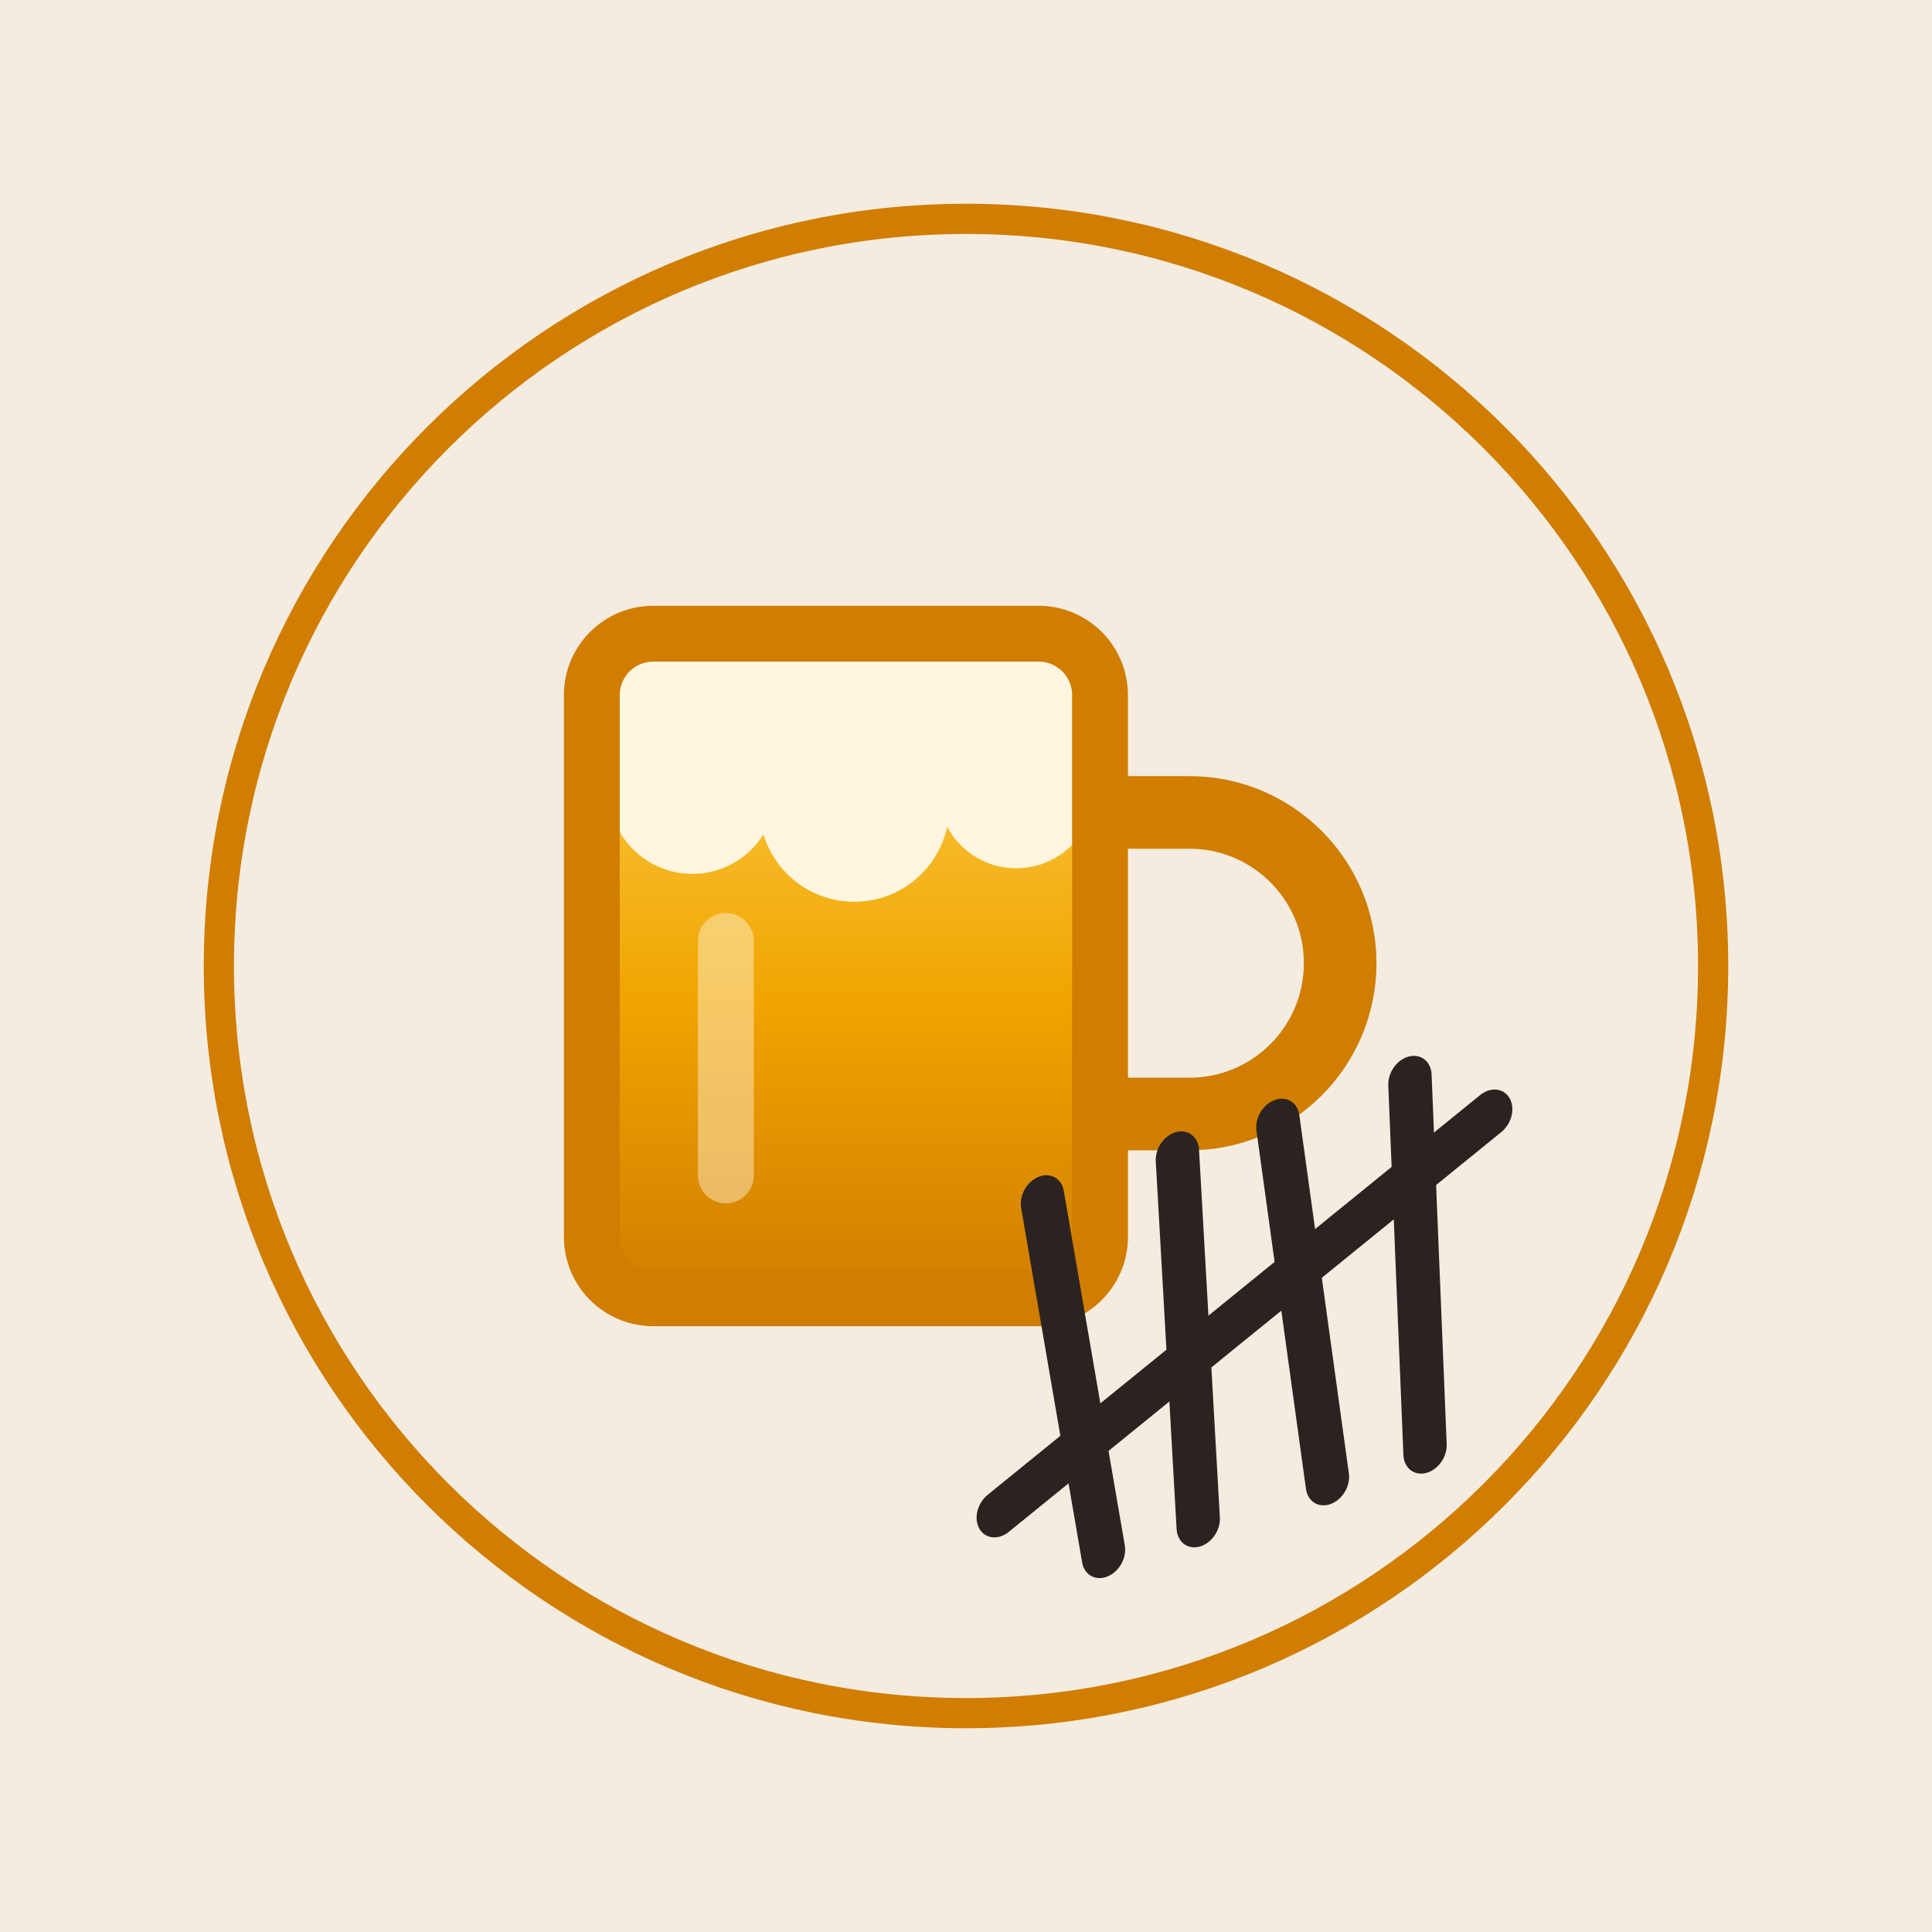
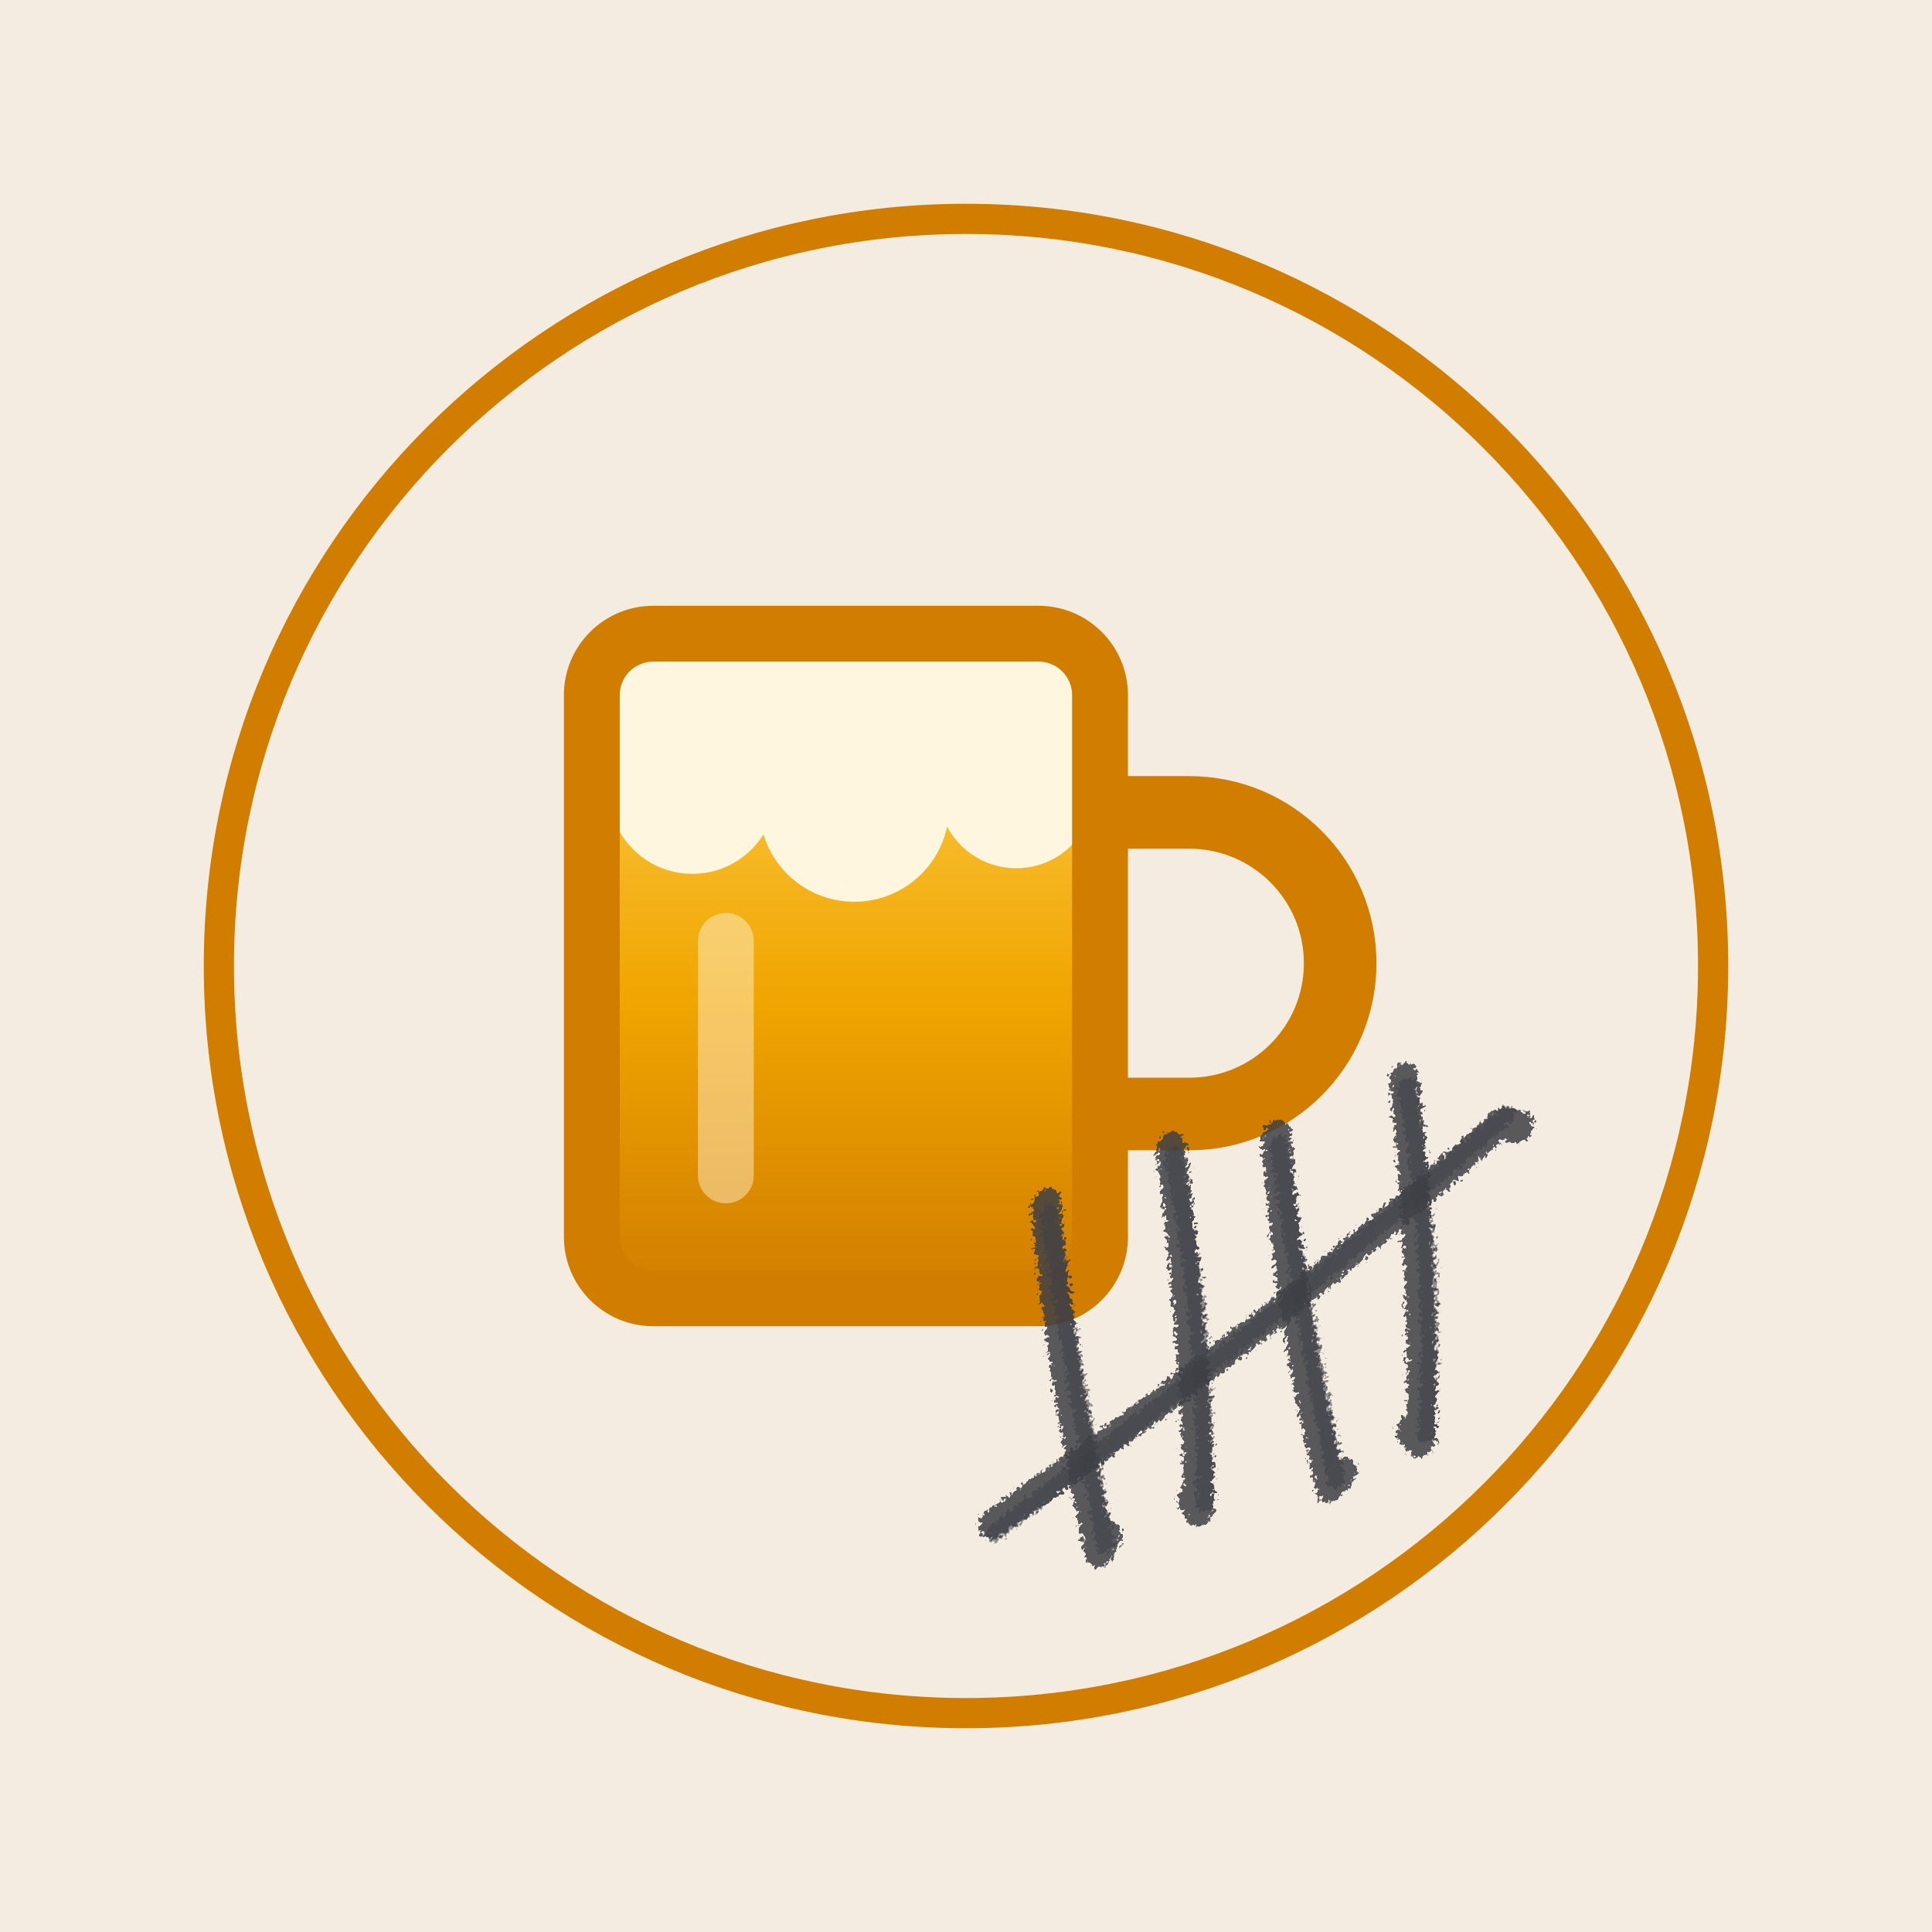
<svg xmlns="http://www.w3.org/2000/svg" viewBox="0 0 512 512" width="512" height="512">
  <defs>
    <linearGradient id="beer" x1="0" y1="0" x2="0" y2="1">
      <stop offset="0%" stop-color="#ffd257" />
      <stop offset="55%" stop-color="#f0a500" />
      <stop offset="100%" stop-color="#d07d00" />
    </linearGradient>
    <clipPath id="glass">
      <rect x="132" y="150" width="182" height="238" rx="22" />
    </clipPath>
+     <filter id="pencil" x="-15%" y="-15%" width="130%" height="130%">
+       <feTurbulence type="fractalNoise" baseFrequency="0.8" numOctaves="2" seed="7" result="grain" />
+       <feDisplacementMap in="SourceGraphic" in2="grain" scale="5" xChannelSelector="R" yChannelSelector="G" />
+     </filter>
  </defs>
  <rect id="backdrop" width="512" height="512" fill="#f4ece0" />
  <circle id="mat" cx="256" cy="256" r="226" fill="#f4ece0" />
  <circle id="ring" cx="256" cy="256" r="198" fill="none" stroke="#d07d00" stroke-width="8" />
  <g transform="translate(256 256) scale(0.74) translate(-266 -269)">
    <path d="M312 214h34a54 54 0 0 1 0 108h-34" fill="none" stroke="#d07d00" stroke-width="26" stroke-linejoin="round" />
    <rect x="132" y="150" width="182" height="238" rx="22" fill="url(#beer)" />
    <g clip-path="url(#glass)">
      <rect x="132" y="150" width="182" height="66" fill="#fff6e0" />
      <circle cx="168" cy="206" r="30" fill="#fff6e0" />
      <circle cx="226" cy="212" r="34" fill="#fff6e0" />
      <circle cx="284" cy="206" r="28" fill="#fff6e0" />
    </g>
    <rect x="132" y="150" width="182" height="238" rx="22" fill="none" stroke="#d07d00" stroke-width="20" />
    <rect x="170" y="250" width="20" height="104" rx="10" fill="#fff6e0" opacity="0.45" />
  </g>
-   <g transform="translate(330 350) rotate(-18) skewX(-12) scale(0.8)">
-     <line x1="-64.0" y1="-59.0" x2="-56.0" y2="59.0" stroke="#2a2320" stroke-width="15" stroke-linecap="round" />
-     <line x1="-17.0" y1="-59.0" x2="-23.0" y2="59.0" stroke="#2a2320" stroke-width="15" stroke-linecap="round" />
-     <line x1="18.0" y1="-59.0" x2="22.0" y2="59.0" stroke="#2a2320" stroke-width="15" stroke-linecap="round" />
-     <line x1="64.0" y1="-59.0" x2="56.0" y2="59.0" stroke="#2a2320" stroke-width="15" stroke-linecap="round" />
-     <line x1="-90.0" y1="35.4" x2="90.0" y2="-40.12" stroke="#2a2320" stroke-width="15" stroke-linecap="round" />
+   <g transform="translate(330 350) rotate(-18) skewX(-12) scale(0.8)" filter="url(#pencil)">
+     <path d="M-63.0 -57.0Q-64.0 0.7 -57.0 58.0q1.5 -2.0 3.0 -4.0" fill="none" stroke="#3e4045" stroke-width="10" stroke-linecap="round" stroke-linejoin="round" opacity="0.85" />
+     <path d="M-62.5 -54.0Q-59.5 1.1 -55.0 56.0q0.0 0.0 0.0 0.0" fill="none" stroke="#3e4045" stroke-width="6" stroke-linecap="round" opacity="0.55" />
+     <path d="M-19.0 -62.0Q-17.5 -3.4 -22.0 55.0q-1.0 -2.5 -2.0 -5.0" fill="none" stroke="#3e4045" stroke-width="10" stroke-linecap="round" stroke-linejoin="round" opacity="0.85" />
+     <path d="M-18.5 -59.0Q-13.0 -2.9 -20.0 53.0q0.0 0.0 0.0 0.0" fill="none" stroke="#3e4045" stroke-width="6" stroke-linecap="round" opacity="0.55" />
+     <path d="M17.0 -55.0Q15.0 3.3 23.0 61.0q2.0 -1.5 4.0 -3.0" fill="none" stroke="#3e4045" stroke-width="10" stroke-linecap="round" stroke-linejoin="round" opacity="0.85" />
+     <path d="M17.5 -52.0Q19.5 3.6 25.0 59.0q0.0 0.0 0.0 0.0" fill="none" stroke="#3e4045" stroke-width="6" stroke-linecap="round" opacity="0.55" />
+     <path d="M62.0 -60.0Q62.5 -1.8 55.0 56.0q-1.5 -2.5 -3.0 -5.0" fill="none" stroke="#3e4045" stroke-width="10" stroke-linecap="round" stroke-linejoin="round" opacity="0.85" />
+     <path d="M62.5 -57.0Q67.0 -1.1 57.0 54.0q0.0 0.0 0.0 0.0" fill="none" stroke="#3e4045" stroke-width="6" stroke-linecap="round" opacity="0.55" />
+     <path d="M-92.0 38.0Q3.1 7.5 93.0 -36.0q3.0 1.5 6.0 3.0" fill="none" stroke="#3e4045" stroke-width="10" stroke-linecap="round" stroke-linejoin="round" opacity="0.85" />
+     <path d="M-91.5 41.0Q4.3 5.6 95.0 -38.0q0.0 0.0 0.0 0.0" fill="none" stroke="#3e4045" stroke-width="6" stroke-linecap="round" opacity="0.55" />
  </g>
</svg>
